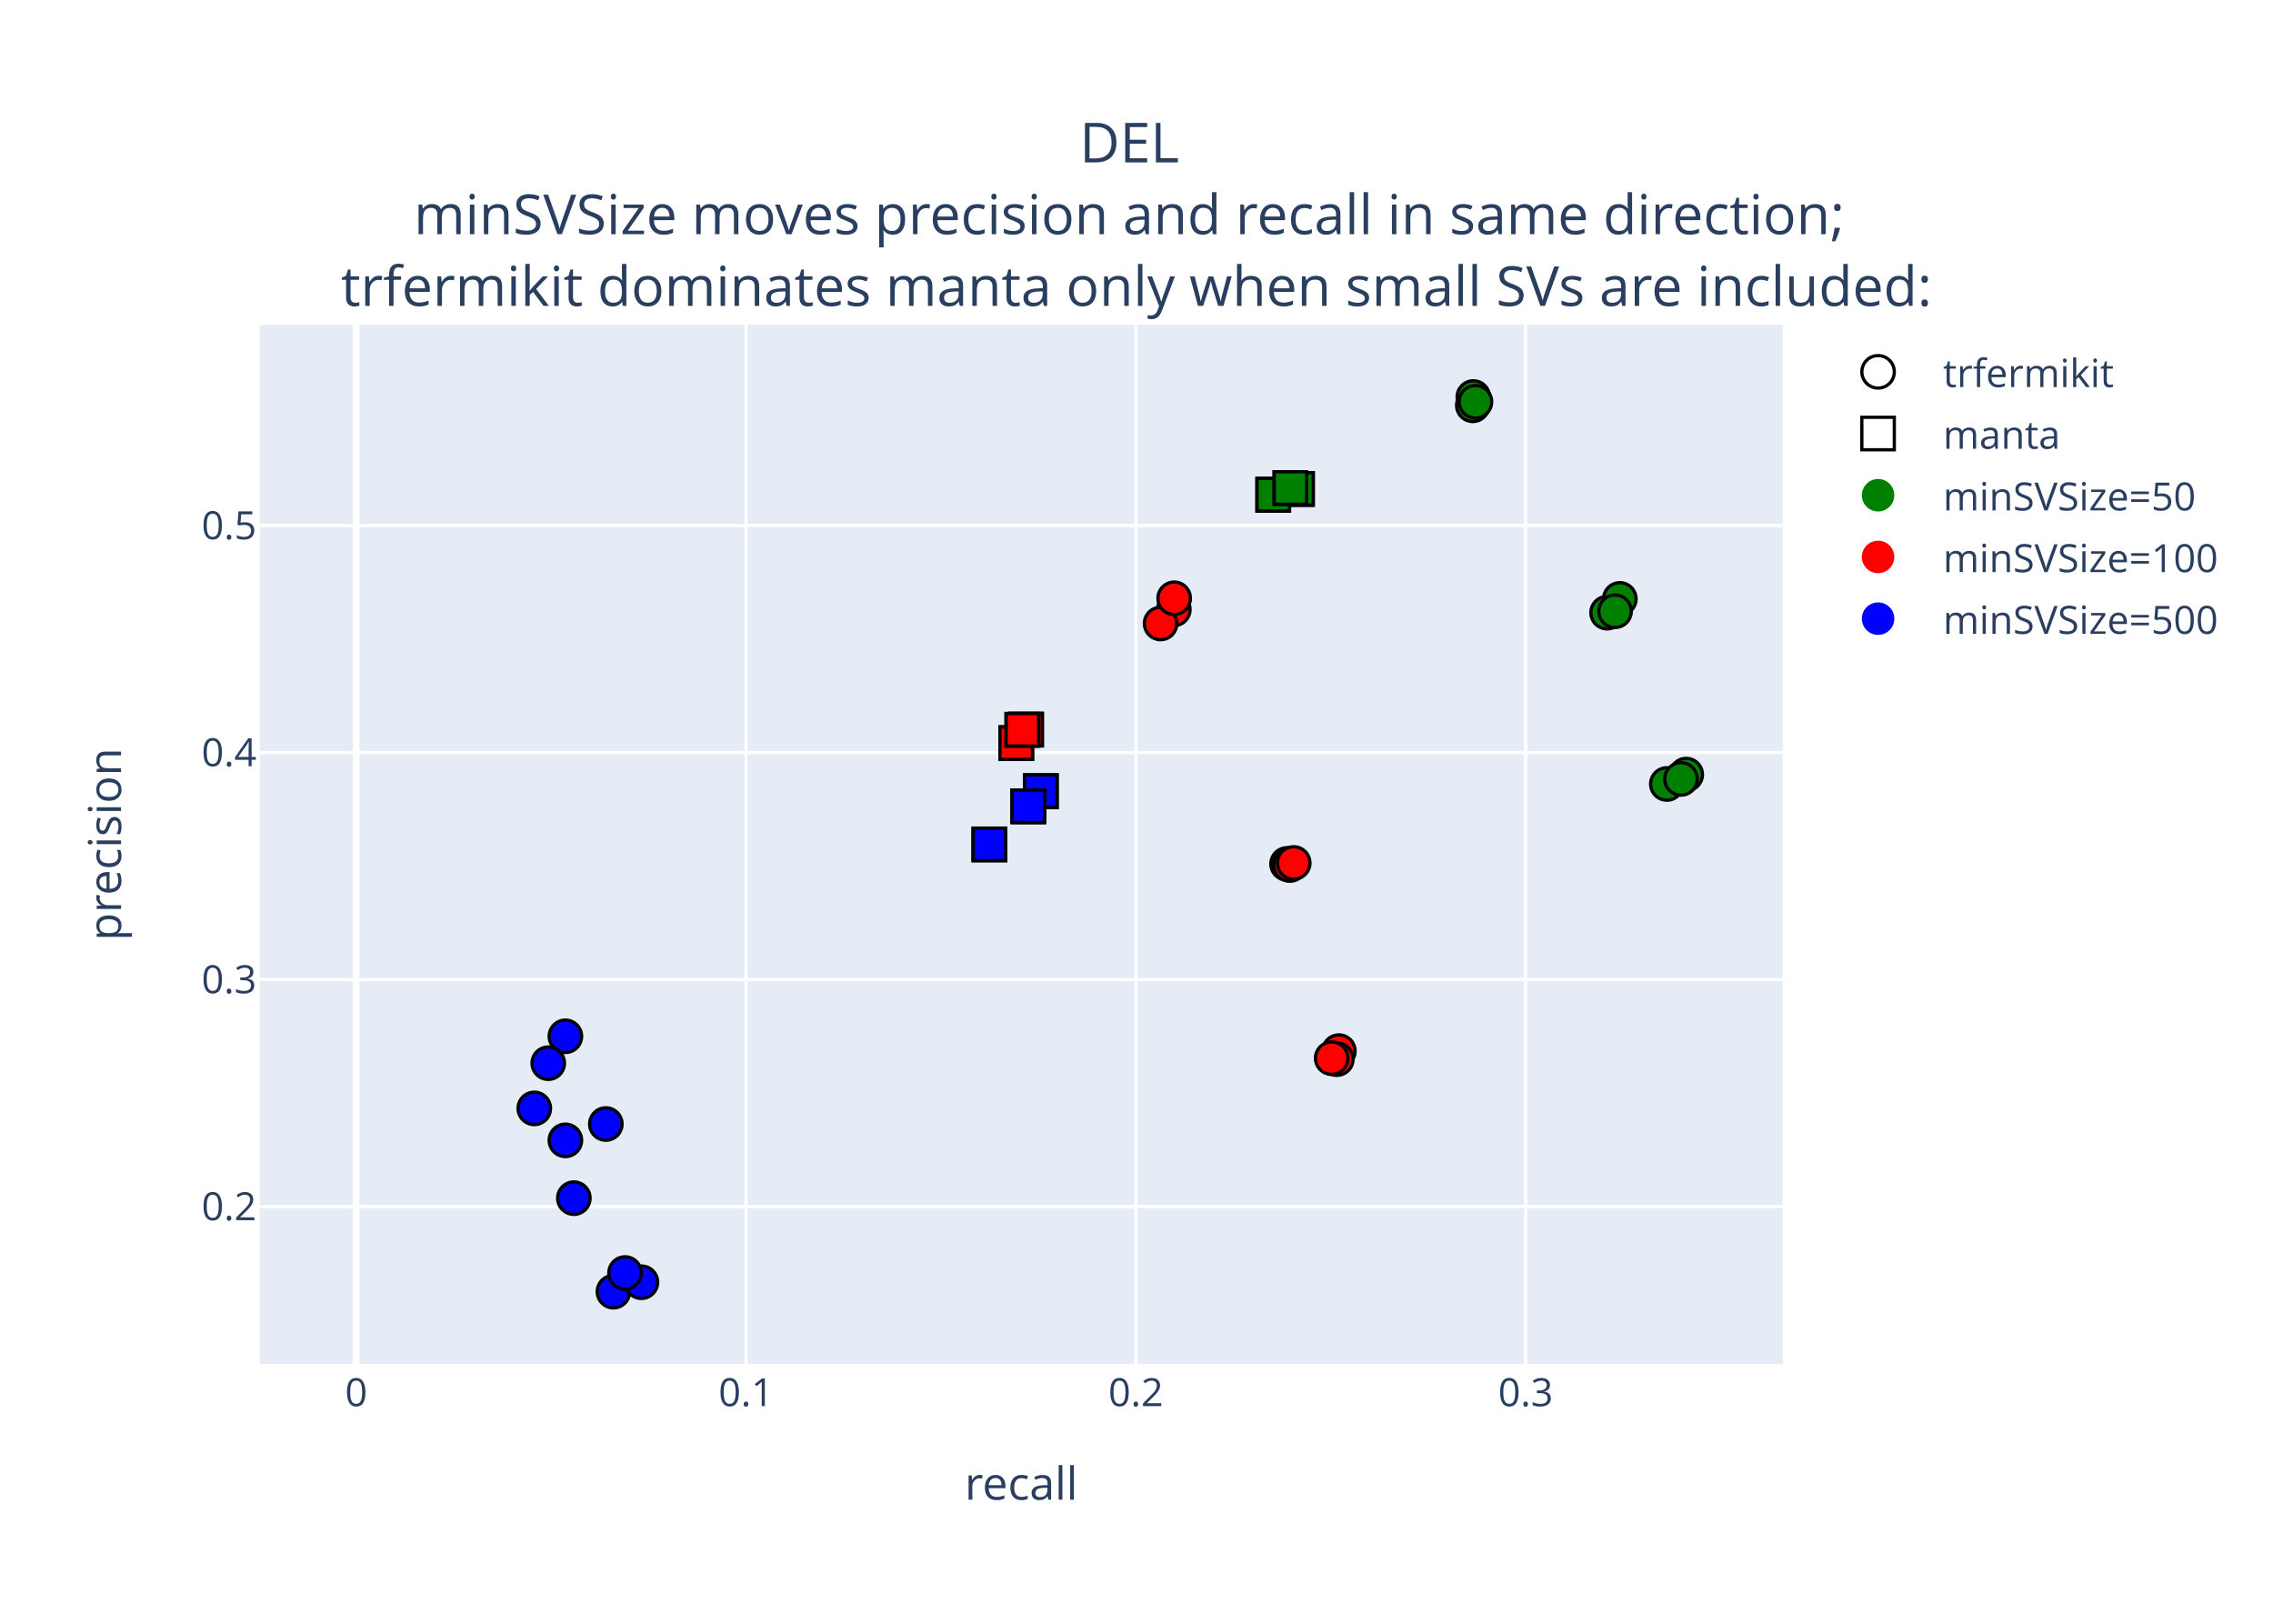
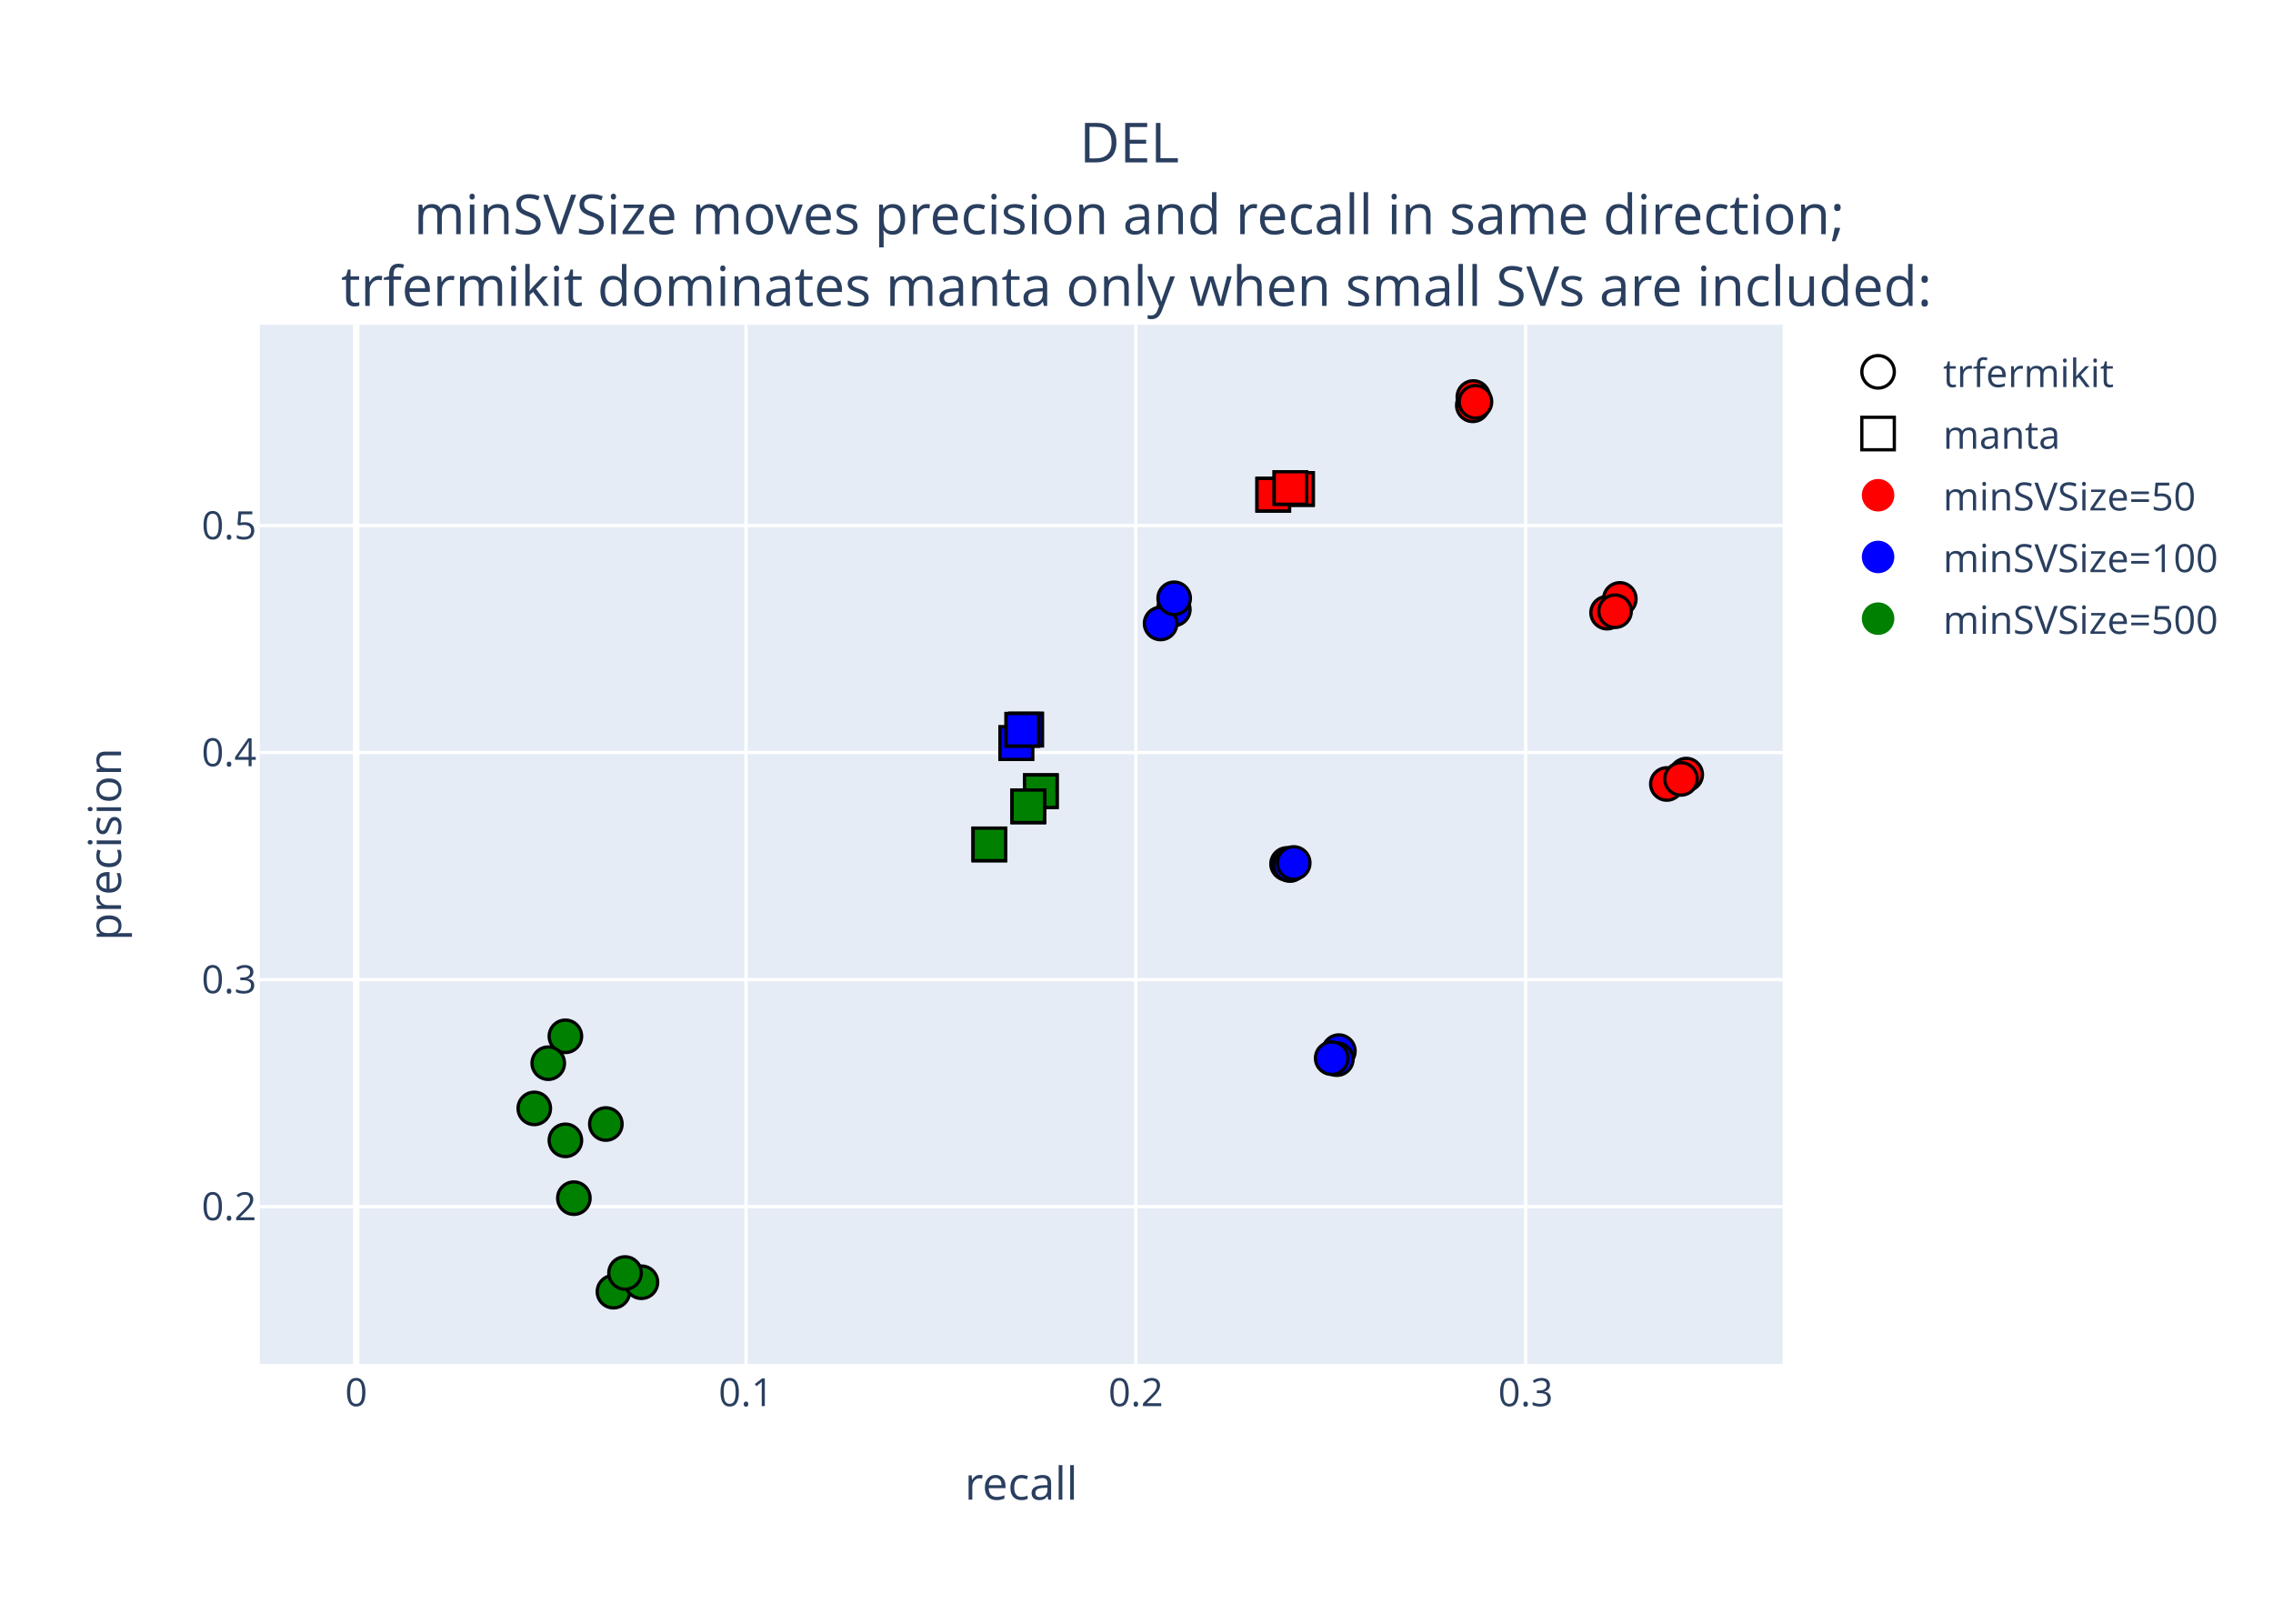
<svg xmlns="http://www.w3.org/2000/svg" class="main-svg" width="700" height="500" style="" viewBox="0 0 700 500">
  <rect x="0" y="0" width="700" height="500" style="fill: rgb(255, 255, 255); fill-opacity: 1;" />
-   <defs id="defs-045492">
+   <defs id="defs-2a0621">
    <g class="clips">
-       <clipPath id="clip045492xyplot" class="plotclip">
+       <clipPath id="clip2a0621xyplot" class="plotclip">
        <rect width="469" height="320" />
      </clipPath>
-       <clipPath class="axesclip" id="clip045492x">
+       <clipPath class="axesclip" id="clip2a0621x">
        <rect x="80" y="0" width="469" height="500" />
      </clipPath>
-       <clipPath class="axesclip" id="clip045492y">
+       <clipPath class="axesclip" id="clip2a0621y">
        <rect x="0" y="100" width="700" height="320" />
      </clipPath>
-       <clipPath class="axesclip" id="clip045492xy">
+       <clipPath class="axesclip" id="clip2a0621xy">
        <rect x="80" y="100" width="469" height="320" />
      </clipPath>
    </g>
    <g class="gradients" />
  </defs>
  <g class="bglayer">
    <rect class="bg" x="80" y="100" width="469" height="320" style="fill: rgb(229, 236, 246); fill-opacity: 1; stroke-width: 0;" />
  </g>
  <g class="layer-below">
    <g class="imagelayer" />
    <g class="shapelayer" />
  </g>
  <g class="cartesianlayer">
    <g class="subplot xy">
      <g class="layer-subplot">
        <g class="shapelayer" />
        <g class="imagelayer" />
      </g>
      <g class="gridlayer">
        <g class="x">
          <path class="xgrid crisp" transform="translate(229.75,0)" d="M0,100v320" style="stroke: rgb(255, 255, 255); stroke-opacity: 1; stroke-width: 1px;" />
          <path class="xgrid crisp" transform="translate(349.8,0)" d="M0,100v320" style="stroke: rgb(255, 255, 255); stroke-opacity: 1; stroke-width: 1px;" />
          <path class="xgrid crisp" transform="translate(469.84,0)" d="M0,100v320" style="stroke: rgb(255, 255, 255); stroke-opacity: 1; stroke-width: 1px;" />
        </g>
        <g class="y">
          <path class="ygrid crisp" transform="translate(0,371.54)" d="M80,0h469" style="stroke: rgb(255, 255, 255); stroke-opacity: 1; stroke-width: 1px;" />
          <path class="ygrid crisp" transform="translate(0,301.64)" d="M80,0h469" style="stroke: rgb(255, 255, 255); stroke-opacity: 1; stroke-width: 1px;" />
          <path class="ygrid crisp" transform="translate(0,231.74)" d="M80,0h469" style="stroke: rgb(255, 255, 255); stroke-opacity: 1; stroke-width: 1px;" />
          <path class="ygrid crisp" transform="translate(0,161.84)" d="M80,0h469" style="stroke: rgb(255, 255, 255); stroke-opacity: 1; stroke-width: 1px;" />
        </g>
      </g>
      <g class="zerolinelayer">
        <path class="xzl zl crisp" transform="translate(109.7,0)" d="M0,100v320" style="stroke: rgb(255, 255, 255); stroke-opacity: 1; stroke-width: 2px;" />
      </g>
      <path class="xlines-below" />
      <path class="ylines-below" />
      <g class="overlines-below" />
      <g class="xaxislayer-below" />
      <g class="yaxislayer-below" />
      <g class="overaxes-below" />
-       <g class="plot" transform="translate(80,100)" clip-path="url('#clip045492xyplot')">
+       <g class="plot" transform="translate(80,100)" clip-path="url('#clip2a0621xyplot')">
        <g class="scatterlayer mlayer">
-           <g class="trace scatter trace8d5c68" style="stroke-miterlimit: 2; opacity: 1;">
+           <g class="trace scatter trace4e7e85" style="stroke-miterlimit: 2; opacity: 1;">
            <g class="fills" />
            <g class="errorbars" />
            <g class="lines" />
            <g class="points">
-               <path class="point" transform="translate(332.33,223.67)" d="M5,0A5,5 0 1,1 0,-5A5,5 0 0,1 5,0Z" style="opacity: 1; stroke-width: 1px; fill: rgb(255, 0, 0); fill-opacity: 1; stroke: rgb(0, 0, 0); stroke-opacity: 1;" />
-               <path class="point" transform="translate(316.37,166.03)" d="M5,0A5,5 0 1,1 0,-5A5,5 0 0,1 5,0Z" style="opacity: 1; stroke-width: 1px; fill: rgb(255, 0, 0); fill-opacity: 1; stroke: rgb(0, 0, 0); stroke-opacity: 1;" />
-               <path class="point" transform="translate(281.5,87.67)" d="M5,0A5,5 0 1,1 0,-5A5,5 0 0,1 5,0Z" style="opacity: 1; stroke-width: 1px; fill: rgb(255, 0, 0); fill-opacity: 1; stroke: rgb(0, 0, 0); stroke-opacity: 1;" />
-               <path class="point" transform="translate(331.7,226.14)" d="M5,0A5,5 0 1,1 0,-5A5,5 0 0,1 5,0Z" style="opacity: 1; stroke-width: 1px; fill: rgb(255, 0, 0); fill-opacity: 1; stroke: rgb(0, 0, 0); stroke-opacity: 1;" />
-               <path class="point" transform="translate(317.26,166.37)" d="M5,0A5,5 0 1,1 0,-5A5,5 0 0,1 5,0Z" style="opacity: 1; stroke-width: 1px; fill: rgb(255, 0, 0); fill-opacity: 1; stroke: rgb(0, 0, 0); stroke-opacity: 1;" />
-               <path class="point" transform="translate(277.42,91.99)" d="M5,0A5,5 0 1,1 0,-5A5,5 0 0,1 5,0Z" style="opacity: 1; stroke-width: 1px; fill: rgb(255, 0, 0); fill-opacity: 1; stroke: rgb(0, 0, 0); stroke-opacity: 1;" />
-               <path class="point" transform="translate(330.11,225.85)" d="M5,0A5,5 0 1,1 0,-5A5,5 0 0,1 5,0Z" style="opacity: 1; stroke-width: 1px; fill: rgb(255, 0, 0); fill-opacity: 1; stroke: rgb(0, 0, 0); stroke-opacity: 1;" />
-               <path class="point" transform="translate(318.42,165.74)" d="M5,0A5,5 0 1,1 0,-5A5,5 0 0,1 5,0Z" style="opacity: 1; stroke-width: 1px; fill: rgb(255, 0, 0); fill-opacity: 1; stroke: rgb(0, 0, 0); stroke-opacity: 1;" />
-               <path class="point" transform="translate(281.6,84.23)" d="M5,0A5,5 0 1,1 0,-5A5,5 0 0,1 5,0Z" style="opacity: 1; stroke-width: 1px; fill: rgb(255, 0, 0); fill-opacity: 1; stroke: rgb(0, 0, 0); stroke-opacity: 1;" />
-               <path class="point" transform="translate(108.92,297.75)" d="M5,0A5,5 0 1,1 0,-5A5,5 0 0,1 5,0Z" style="opacity: 1; stroke-width: 1px; fill: rgb(0, 0, 255); fill-opacity: 1; stroke: rgb(0, 0, 0); stroke-opacity: 1;" />
-               <path class="point" transform="translate(96.73,268.95)" d="M5,0A5,5 0 1,1 0,-5A5,5 0 0,1 5,0Z" style="opacity: 1; stroke-width: 1px; fill: rgb(0, 0, 255); fill-opacity: 1; stroke: rgb(0, 0, 0); stroke-opacity: 1;" />
-               <path class="point" transform="translate(84.54,241.31)" d="M5,0A5,5 0 1,1 0,-5A5,5 0 0,1 5,0Z" style="opacity: 1; stroke-width: 1px; fill: rgb(0, 0, 255); fill-opacity: 1; stroke: rgb(0, 0, 0); stroke-opacity: 1;" />
-               <path class="point" transform="translate(117.54,294.84)" d="M5,0A5,5 0 1,1 0,-5A5,5 0 0,1 5,0Z" style="opacity: 1; stroke-width: 1px; fill: rgb(0, 0, 255); fill-opacity: 1; stroke: rgb(0, 0, 0); stroke-opacity: 1;" />
-               <path class="point" transform="translate(94.12,251.15)" d="M5,0A5,5 0 1,1 0,-5A5,5 0 0,1 5,0Z" style="opacity: 1; stroke-width: 1px; fill: rgb(0, 0, 255); fill-opacity: 1; stroke: rgb(0, 0, 0); stroke-opacity: 1;" />
-               <path class="point" transform="translate(94.12,219.11)" d="M5,0A5,5 0 1,1 0,-5A5,5 0 0,1 5,0Z" style="opacity: 1; stroke-width: 1px; fill: rgb(0, 0, 255); fill-opacity: 1; stroke: rgb(0, 0, 0); stroke-opacity: 1;" />
-               <path class="point" transform="translate(112.49,292)" d="M5,0A5,5 0 1,1 0,-5A5,5 0 0,1 5,0Z" style="opacity: 1; stroke-width: 1px; fill: rgb(0, 0, 255); fill-opacity: 1; stroke: rgb(0, 0, 0); stroke-opacity: 1;" />
-               <path class="point" transform="translate(106.58,246.12)" d="M5,0A5,5 0 1,1 0,-5A5,5 0 0,1 5,0Z" style="opacity: 1; stroke-width: 1px; fill: rgb(0, 0, 255); fill-opacity: 1; stroke: rgb(0, 0, 0); stroke-opacity: 1;" />
-               <path class="point" transform="translate(88.84,227.39)" d="M5,0A5,5 0 1,1 0,-5A5,5 0 0,1 5,0Z" style="opacity: 1; stroke-width: 1px; fill: rgb(0, 0, 255); fill-opacity: 1; stroke: rgb(0, 0, 0); stroke-opacity: 1;" />
-               <path class="point" transform="translate(433.33,141.41)" d="M5,0A5,5 0 1,1 0,-5A5,5 0 0,1 5,0Z" style="opacity: 1; stroke-width: 1px; fill: rgb(0, 128, 0); fill-opacity: 1; stroke: rgb(0, 0, 0); stroke-opacity: 1;" />
-               <path class="point" transform="translate(414.92,88.66)" d="M5,0A5,5 0 1,1 0,-5A5,5 0 0,1 5,0Z" style="opacity: 1; stroke-width: 1px; fill: rgb(0, 128, 0); fill-opacity: 1; stroke: rgb(0, 0, 0); stroke-opacity: 1;" />
-               <path class="point" transform="translate(373.57,24.81)" d="M5,0A5,5 0 1,1 0,-5A5,5 0 0,1 5,0Z" style="opacity: 1; stroke-width: 1px; fill: rgb(0, 128, 0); fill-opacity: 1; stroke: rgb(0, 0, 0); stroke-opacity: 1;" />
-               <path class="point" transform="translate(439.3,138.52)" d="M5,0A5,5 0 1,1 0,-5A5,5 0 0,1 5,0Z" style="opacity: 1; stroke-width: 1px; fill: rgb(0, 128, 0); fill-opacity: 1; stroke: rgb(0, 0, 0); stroke-opacity: 1;" />
-               <path class="point" transform="translate(418.85,84.42)" d="M5,0A5,5 0 1,1 0,-5A5,5 0 0,1 5,0Z" style="opacity: 1; stroke-width: 1px; fill: rgb(0, 128, 0); fill-opacity: 1; stroke: rgb(0, 0, 0); stroke-opacity: 1;" />
-               <path class="point" transform="translate(373.74,22.25)" d="M5,0A5,5 0 1,1 0,-5A5,5 0 0,1 5,0Z" style="opacity: 1; stroke-width: 1px; fill: rgb(0, 128, 0); fill-opacity: 1; stroke: rgb(0, 0, 0); stroke-opacity: 1;" />
-               <path class="point" transform="translate(437.68,139.85)" d="M5,0A5,5 0 1,1 0,-5A5,5 0 0,1 5,0Z" style="opacity: 1; stroke-width: 1px; fill: rgb(0, 128, 0); fill-opacity: 1; stroke: rgb(0, 0, 0); stroke-opacity: 1;" />
-               <path class="point" transform="translate(417.38,88.22)" d="M5,0A5,5 0 1,1 0,-5A5,5 0 0,1 5,0Z" style="opacity: 1; stroke-width: 1px; fill: rgb(0, 128, 0); fill-opacity: 1; stroke: rgb(0, 0, 0); stroke-opacity: 1;" />
-               <path class="point" transform="translate(374.39,23.73)" d="M5,0A5,5 0 1,1 0,-5A5,5 0 0,1 5,0Z" style="opacity: 1; stroke-width: 1px; fill: rgb(0, 128, 0); fill-opacity: 1; stroke: rgb(0, 0, 0); stroke-opacity: 1;" />
-             </g>
-             <g class="text" />
-           </g>
-           <g class="trace scatter trace28bc40" style="stroke-miterlimit: 2; opacity: 1;">
+               <path class="point" transform="translate(332.33,223.67)" d="M5,0A5,5 0 1,1 0,-5A5,5 0 0,1 5,0Z" style="opacity: 1; stroke-width: 1px; fill: rgb(0, 0, 255); fill-opacity: 1; stroke: rgb(0, 0, 0); stroke-opacity: 1;" />
+               <path class="point" transform="translate(316.37,166.03)" d="M5,0A5,5 0 1,1 0,-5A5,5 0 0,1 5,0Z" style="opacity: 1; stroke-width: 1px; fill: rgb(0, 0, 255); fill-opacity: 1; stroke: rgb(0, 0, 0); stroke-opacity: 1;" />
+               <path class="point" transform="translate(281.5,87.67)" d="M5,0A5,5 0 1,1 0,-5A5,5 0 0,1 5,0Z" style="opacity: 1; stroke-width: 1px; fill: rgb(0, 0, 255); fill-opacity: 1; stroke: rgb(0, 0, 0); stroke-opacity: 1;" />
+               <path class="point" transform="translate(331.7,226.14)" d="M5,0A5,5 0 1,1 0,-5A5,5 0 0,1 5,0Z" style="opacity: 1; stroke-width: 1px; fill: rgb(0, 0, 255); fill-opacity: 1; stroke: rgb(0, 0, 0); stroke-opacity: 1;" />
+               <path class="point" transform="translate(317.26,166.37)" d="M5,0A5,5 0 1,1 0,-5A5,5 0 0,1 5,0Z" style="opacity: 1; stroke-width: 1px; fill: rgb(0, 0, 255); fill-opacity: 1; stroke: rgb(0, 0, 0); stroke-opacity: 1;" />
+               <path class="point" transform="translate(277.42,91.99)" d="M5,0A5,5 0 1,1 0,-5A5,5 0 0,1 5,0Z" style="opacity: 1; stroke-width: 1px; fill: rgb(0, 0, 255); fill-opacity: 1; stroke: rgb(0, 0, 0); stroke-opacity: 1;" />
+               <path class="point" transform="translate(330.11,225.85)" d="M5,0A5,5 0 1,1 0,-5A5,5 0 0,1 5,0Z" style="opacity: 1; stroke-width: 1px; fill: rgb(0, 0, 255); fill-opacity: 1; stroke: rgb(0, 0, 0); stroke-opacity: 1;" />
+               <path class="point" transform="translate(318.42,165.74)" d="M5,0A5,5 0 1,1 0,-5A5,5 0 0,1 5,0Z" style="opacity: 1; stroke-width: 1px; fill: rgb(0, 0, 255); fill-opacity: 1; stroke: rgb(0, 0, 0); stroke-opacity: 1;" />
+               <path class="point" transform="translate(281.6,84.23)" d="M5,0A5,5 0 1,1 0,-5A5,5 0 0,1 5,0Z" style="opacity: 1; stroke-width: 1px; fill: rgb(0, 0, 255); fill-opacity: 1; stroke: rgb(0, 0, 0); stroke-opacity: 1;" />
+               <path class="point" transform="translate(108.92,297.75)" d="M5,0A5,5 0 1,1 0,-5A5,5 0 0,1 5,0Z" style="opacity: 1; stroke-width: 1px; fill: rgb(0, 128, 0); fill-opacity: 1; stroke: rgb(0, 0, 0); stroke-opacity: 1;" />
+               <path class="point" transform="translate(96.73,268.95)" d="M5,0A5,5 0 1,1 0,-5A5,5 0 0,1 5,0Z" style="opacity: 1; stroke-width: 1px; fill: rgb(0, 128, 0); fill-opacity: 1; stroke: rgb(0, 0, 0); stroke-opacity: 1;" />
+               <path class="point" transform="translate(84.54,241.31)" d="M5,0A5,5 0 1,1 0,-5A5,5 0 0,1 5,0Z" style="opacity: 1; stroke-width: 1px; fill: rgb(0, 128, 0); fill-opacity: 1; stroke: rgb(0, 0, 0); stroke-opacity: 1;" />
+               <path class="point" transform="translate(117.54,294.84)" d="M5,0A5,5 0 1,1 0,-5A5,5 0 0,1 5,0Z" style="opacity: 1; stroke-width: 1px; fill: rgb(0, 128, 0); fill-opacity: 1; stroke: rgb(0, 0, 0); stroke-opacity: 1;" />
+               <path class="point" transform="translate(94.12,251.15)" d="M5,0A5,5 0 1,1 0,-5A5,5 0 0,1 5,0Z" style="opacity: 1; stroke-width: 1px; fill: rgb(0, 128, 0); fill-opacity: 1; stroke: rgb(0, 0, 0); stroke-opacity: 1;" />
+               <path class="point" transform="translate(94.12,219.11)" d="M5,0A5,5 0 1,1 0,-5A5,5 0 0,1 5,0Z" style="opacity: 1; stroke-width: 1px; fill: rgb(0, 128, 0); fill-opacity: 1; stroke: rgb(0, 0, 0); stroke-opacity: 1;" />
+               <path class="point" transform="translate(112.49,292)" d="M5,0A5,5 0 1,1 0,-5A5,5 0 0,1 5,0Z" style="opacity: 1; stroke-width: 1px; fill: rgb(0, 128, 0); fill-opacity: 1; stroke: rgb(0, 0, 0); stroke-opacity: 1;" />
+               <path class="point" transform="translate(106.58,246.12)" d="M5,0A5,5 0 1,1 0,-5A5,5 0 0,1 5,0Z" style="opacity: 1; stroke-width: 1px; fill: rgb(0, 128, 0); fill-opacity: 1; stroke: rgb(0, 0, 0); stroke-opacity: 1;" />
+               <path class="point" transform="translate(88.84,227.39)" d="M5,0A5,5 0 1,1 0,-5A5,5 0 0,1 5,0Z" style="opacity: 1; stroke-width: 1px; fill: rgb(0, 128, 0); fill-opacity: 1; stroke: rgb(0, 0, 0); stroke-opacity: 1;" />
+               <path class="point" transform="translate(433.33,141.41)" d="M5,0A5,5 0 1,1 0,-5A5,5 0 0,1 5,0Z" style="opacity: 1; stroke-width: 1px; fill: rgb(255, 0, 0); fill-opacity: 1; stroke: rgb(0, 0, 0); stroke-opacity: 1;" />
+               <path class="point" transform="translate(414.92,88.66)" d="M5,0A5,5 0 1,1 0,-5A5,5 0 0,1 5,0Z" style="opacity: 1; stroke-width: 1px; fill: rgb(255, 0, 0); fill-opacity: 1; stroke: rgb(0, 0, 0); stroke-opacity: 1;" />
+               <path class="point" transform="translate(373.57,24.81)" d="M5,0A5,5 0 1,1 0,-5A5,5 0 0,1 5,0Z" style="opacity: 1; stroke-width: 1px; fill: rgb(255, 0, 0); fill-opacity: 1; stroke: rgb(0, 0, 0); stroke-opacity: 1;" />
+               <path class="point" transform="translate(439.3,138.52)" d="M5,0A5,5 0 1,1 0,-5A5,5 0 0,1 5,0Z" style="opacity: 1; stroke-width: 1px; fill: rgb(255, 0, 0); fill-opacity: 1; stroke: rgb(0, 0, 0); stroke-opacity: 1;" />
+               <path class="point" transform="translate(418.85,84.42)" d="M5,0A5,5 0 1,1 0,-5A5,5 0 0,1 5,0Z" style="opacity: 1; stroke-width: 1px; fill: rgb(255, 0, 0); fill-opacity: 1; stroke: rgb(0, 0, 0); stroke-opacity: 1;" />
+               <path class="point" transform="translate(373.74,22.25)" d="M5,0A5,5 0 1,1 0,-5A5,5 0 0,1 5,0Z" style="opacity: 1; stroke-width: 1px; fill: rgb(255, 0, 0); fill-opacity: 1; stroke: rgb(0, 0, 0); stroke-opacity: 1;" />
+               <path class="point" transform="translate(437.68,139.85)" d="M5,0A5,5 0 1,1 0,-5A5,5 0 0,1 5,0Z" style="opacity: 1; stroke-width: 1px; fill: rgb(255, 0, 0); fill-opacity: 1; stroke: rgb(0, 0, 0); stroke-opacity: 1;" />
+               <path class="point" transform="translate(417.38,88.22)" d="M5,0A5,5 0 1,1 0,-5A5,5 0 0,1 5,0Z" style="opacity: 1; stroke-width: 1px; fill: rgb(255, 0, 0); fill-opacity: 1; stroke: rgb(0, 0, 0); stroke-opacity: 1;" />
+               <path class="point" transform="translate(374.39,23.73)" d="M5,0A5,5 0 1,1 0,-5A5,5 0 0,1 5,0Z" style="opacity: 1; stroke-width: 1px; fill: rgb(255, 0, 0); fill-opacity: 1; stroke: rgb(0, 0, 0); stroke-opacity: 1;" />
+             </g>
+             <g class="text" />
+           </g>
+           <g class="trace scatter traced10c9f" style="stroke-miterlimit: 2; opacity: 1;">
            <g class="fills" />
            <g class="errorbars" />
            <g class="lines" />
            <g class="points">
-               <path class="point" transform="translate(235.99,124.68)" d="M5,5H-5V-5H5Z" style="opacity: 1; stroke-width: 1px; fill: rgb(255, 0, 0); fill-opacity: 1; stroke: rgb(0, 0, 0); stroke-opacity: 1;" />
-               <path class="point" transform="translate(235.99,124.68)" d="M5,5H-5V-5H5Z" style="opacity: 1; stroke-width: 1px; fill: rgb(255, 0, 0); fill-opacity: 1; stroke: rgb(0, 0, 0); stroke-opacity: 1;" />
-               <path class="point" transform="translate(235.99,124.68)" d="M5,5H-5V-5H5Z" style="opacity: 1; stroke-width: 1px; fill: rgb(255, 0, 0); fill-opacity: 1; stroke: rgb(0, 0, 0); stroke-opacity: 1;" />
-               <path class="point" transform="translate(232.96,128.85)" d="M5,5H-5V-5H5Z" style="opacity: 1; stroke-width: 1px; fill: rgb(255, 0, 0); fill-opacity: 1; stroke: rgb(0, 0, 0); stroke-opacity: 1;" />
-               <path class="point" transform="translate(232.96,128.85)" d="M5,5H-5V-5H5Z" style="opacity: 1; stroke-width: 1px; fill: rgb(255, 0, 0); fill-opacity: 1; stroke: rgb(0, 0, 0); stroke-opacity: 1;" />
-               <path class="point" transform="translate(232.96,128.85)" d="M5,5H-5V-5H5Z" style="opacity: 1; stroke-width: 1px; fill: rgb(255, 0, 0); fill-opacity: 1; stroke: rgb(0, 0, 0); stroke-opacity: 1;" />
-               <path class="point" transform="translate(234.85,124.72)" d="M5,5H-5V-5H5Z" style="opacity: 1; stroke-width: 1px; fill: rgb(255, 0, 0); fill-opacity: 1; stroke: rgb(0, 0, 0); stroke-opacity: 1;" />
-               <path class="point" transform="translate(234.85,124.72)" d="M5,5H-5V-5H5Z" style="opacity: 1; stroke-width: 1px; fill: rgb(255, 0, 0); fill-opacity: 1; stroke: rgb(0, 0, 0); stroke-opacity: 1;" />
-               <path class="point" transform="translate(234.85,124.72)" d="M5,5H-5V-5H5Z" style="opacity: 1; stroke-width: 1px; fill: rgb(255, 0, 0); fill-opacity: 1; stroke: rgb(0, 0, 0); stroke-opacity: 1;" />
-               <path class="point" transform="translate(224.7,160.01)" d="M5,5H-5V-5H5Z" style="opacity: 1; stroke-width: 1px; fill: rgb(0, 0, 255); fill-opacity: 1; stroke: rgb(0, 0, 0); stroke-opacity: 1;" />
-               <path class="point" transform="translate(224.7,160.01)" d="M5,5H-5V-5H5Z" style="opacity: 1; stroke-width: 1px; fill: rgb(0, 0, 255); fill-opacity: 1; stroke: rgb(0, 0, 0); stroke-opacity: 1;" />
-               <path class="point" transform="translate(224.7,160.01)" d="M5,5H-5V-5H5Z" style="opacity: 1; stroke-width: 1px; fill: rgb(0, 0, 255); fill-opacity: 1; stroke: rgb(0, 0, 0); stroke-opacity: 1;" />
-               <path class="point" transform="translate(240.52,143.64)" d="M5,5H-5V-5H5Z" style="opacity: 1; stroke-width: 1px; fill: rgb(0, 0, 255); fill-opacity: 1; stroke: rgb(0, 0, 0); stroke-opacity: 1;" />
-               <path class="point" transform="translate(240.52,143.64)" d="M5,5H-5V-5H5Z" style="opacity: 1; stroke-width: 1px; fill: rgb(0, 0, 255); fill-opacity: 1; stroke: rgb(0, 0, 0); stroke-opacity: 1;" />
-               <path class="point" transform="translate(240.52,143.64)" d="M5,5H-5V-5H5Z" style="opacity: 1; stroke-width: 1px; fill: rgb(0, 0, 255); fill-opacity: 1; stroke: rgb(0, 0, 0); stroke-opacity: 1;" />
-               <path class="point" transform="translate(236.68,148.28)" d="M5,5H-5V-5H5Z" style="opacity: 1; stroke-width: 1px; fill: rgb(0, 0, 255); fill-opacity: 1; stroke: rgb(0, 0, 0); stroke-opacity: 1;" />
-               <path class="point" transform="translate(236.68,148.28)" d="M5,5H-5V-5H5Z" style="opacity: 1; stroke-width: 1px; fill: rgb(0, 0, 255); fill-opacity: 1; stroke: rgb(0, 0, 0); stroke-opacity: 1;" />
-               <path class="point" transform="translate(236.68,148.28)" d="M5,5H-5V-5H5Z" style="opacity: 1; stroke-width: 1px; fill: rgb(0, 0, 255); fill-opacity: 1; stroke: rgb(0, 0, 0); stroke-opacity: 1;" />
-               <path class="point" transform="translate(319.42,50.55)" d="M5,5H-5V-5H5Z" style="opacity: 1; stroke-width: 1px; fill: rgb(0, 128, 0); fill-opacity: 1; stroke: rgb(0, 0, 0); stroke-opacity: 1;" />
-               <path class="point" transform="translate(319.42,50.55)" d="M5,5H-5V-5H5Z" style="opacity: 1; stroke-width: 1px; fill: rgb(0, 128, 0); fill-opacity: 1; stroke: rgb(0, 0, 0); stroke-opacity: 1;" />
-               <path class="point" transform="translate(319.42,50.55)" d="M5,5H-5V-5H5Z" style="opacity: 1; stroke-width: 1px; fill: rgb(0, 128, 0); fill-opacity: 1; stroke: rgb(0, 0, 0); stroke-opacity: 1;" />
-               <path class="point" transform="translate(312.12,52.34)" d="M5,5H-5V-5H5Z" style="opacity: 1; stroke-width: 1px; fill: rgb(0, 128, 0); fill-opacity: 1; stroke: rgb(0, 0, 0); stroke-opacity: 1;" />
-               <path class="point" transform="translate(312.12,52.34)" d="M5,5H-5V-5H5Z" style="opacity: 1; stroke-width: 1px; fill: rgb(0, 128, 0); fill-opacity: 1; stroke: rgb(0, 0, 0); stroke-opacity: 1;" />
-               <path class="point" transform="translate(312.12,52.34)" d="M5,5H-5V-5H5Z" style="opacity: 1; stroke-width: 1px; fill: rgb(0, 128, 0); fill-opacity: 1; stroke: rgb(0, 0, 0); stroke-opacity: 1;" />
-               <path class="point" transform="translate(317.42,50.26)" d="M5,5H-5V-5H5Z" style="opacity: 1; stroke-width: 1px; fill: rgb(0, 128, 0); fill-opacity: 1; stroke: rgb(0, 0, 0); stroke-opacity: 1;" />
-               <path class="point" transform="translate(317.42,50.26)" d="M5,5H-5V-5H5Z" style="opacity: 1; stroke-width: 1px; fill: rgb(0, 128, 0); fill-opacity: 1; stroke: rgb(0, 0, 0); stroke-opacity: 1;" />
-               <path class="point" transform="translate(317.42,50.26)" d="M5,5H-5V-5H5Z" style="opacity: 1; stroke-width: 1px; fill: rgb(0, 128, 0); fill-opacity: 1; stroke: rgb(0, 0, 0); stroke-opacity: 1;" />
-             </g>
-             <g class="text" />
-           </g>
-           <g class="trace scatter trace0a79a3" style="stroke-miterlimit: 2; opacity: 1;">
-             <g class="fills" />
-             <g class="errorbars" />
-             <g class="lines" />
-             <g class="points" />
-             <g class="text" />
-           </g>
-           <g class="trace scatter trace7b8870" style="stroke-miterlimit: 2; opacity: 1;">
-             <g class="fills" />
-             <g class="errorbars" />
-             <g class="lines" />
-             <g class="points" />
-             <g class="text" />
-           </g>
-           <g class="trace scatter trace8fd036" style="stroke-miterlimit: 2; opacity: 1;">
-             <g class="fills" />
-             <g class="errorbars" />
-             <g class="lines" />
-             <g class="points" />
-             <g class="text" />
-           </g>
-           <g class="trace scatter traceb31e28" style="stroke-miterlimit: 2; opacity: 1;">
-             <g class="fills" />
-             <g class="errorbars" />
-             <g class="lines" />
-             <g class="points" />
-             <g class="text" />
-           </g>
-           <g class="trace scatter trace06932f" style="stroke-miterlimit: 2; opacity: 1;">
+               <path class="point" transform="translate(235.99,124.68)" d="M5,5H-5V-5H5Z" style="opacity: 1; stroke-width: 1px; fill: rgb(0, 0, 255); fill-opacity: 1; stroke: rgb(0, 0, 0); stroke-opacity: 1;" />
+               <path class="point" transform="translate(235.99,124.68)" d="M5,5H-5V-5H5Z" style="opacity: 1; stroke-width: 1px; fill: rgb(0, 0, 255); fill-opacity: 1; stroke: rgb(0, 0, 0); stroke-opacity: 1;" />
+               <path class="point" transform="translate(235.99,124.68)" d="M5,5H-5V-5H5Z" style="opacity: 1; stroke-width: 1px; fill: rgb(0, 0, 255); fill-opacity: 1; stroke: rgb(0, 0, 0); stroke-opacity: 1;" />
+               <path class="point" transform="translate(232.96,128.85)" d="M5,5H-5V-5H5Z" style="opacity: 1; stroke-width: 1px; fill: rgb(0, 0, 255); fill-opacity: 1; stroke: rgb(0, 0, 0); stroke-opacity: 1;" />
+               <path class="point" transform="translate(232.96,128.85)" d="M5,5H-5V-5H5Z" style="opacity: 1; stroke-width: 1px; fill: rgb(0, 0, 255); fill-opacity: 1; stroke: rgb(0, 0, 0); stroke-opacity: 1;" />
+               <path class="point" transform="translate(232.96,128.85)" d="M5,5H-5V-5H5Z" style="opacity: 1; stroke-width: 1px; fill: rgb(0, 0, 255); fill-opacity: 1; stroke: rgb(0, 0, 0); stroke-opacity: 1;" />
+               <path class="point" transform="translate(234.85,124.72)" d="M5,5H-5V-5H5Z" style="opacity: 1; stroke-width: 1px; fill: rgb(0, 0, 255); fill-opacity: 1; stroke: rgb(0, 0, 0); stroke-opacity: 1;" />
+               <path class="point" transform="translate(234.85,124.72)" d="M5,5H-5V-5H5Z" style="opacity: 1; stroke-width: 1px; fill: rgb(0, 0, 255); fill-opacity: 1; stroke: rgb(0, 0, 0); stroke-opacity: 1;" />
+               <path class="point" transform="translate(234.85,124.72)" d="M5,5H-5V-5H5Z" style="opacity: 1; stroke-width: 1px; fill: rgb(0, 0, 255); fill-opacity: 1; stroke: rgb(0, 0, 0); stroke-opacity: 1;" />
+               <path class="point" transform="translate(224.7,160.01)" d="M5,5H-5V-5H5Z" style="opacity: 1; stroke-width: 1px; fill: rgb(0, 128, 0); fill-opacity: 1; stroke: rgb(0, 0, 0); stroke-opacity: 1;" />
+               <path class="point" transform="translate(224.7,160.01)" d="M5,5H-5V-5H5Z" style="opacity: 1; stroke-width: 1px; fill: rgb(0, 128, 0); fill-opacity: 1; stroke: rgb(0, 0, 0); stroke-opacity: 1;" />
+               <path class="point" transform="translate(224.7,160.01)" d="M5,5H-5V-5H5Z" style="opacity: 1; stroke-width: 1px; fill: rgb(0, 128, 0); fill-opacity: 1; stroke: rgb(0, 0, 0); stroke-opacity: 1;" />
+               <path class="point" transform="translate(240.52,143.64)" d="M5,5H-5V-5H5Z" style="opacity: 1; stroke-width: 1px; fill: rgb(0, 128, 0); fill-opacity: 1; stroke: rgb(0, 0, 0); stroke-opacity: 1;" />
+               <path class="point" transform="translate(240.52,143.64)" d="M5,5H-5V-5H5Z" style="opacity: 1; stroke-width: 1px; fill: rgb(0, 128, 0); fill-opacity: 1; stroke: rgb(0, 0, 0); stroke-opacity: 1;" />
+               <path class="point" transform="translate(240.52,143.64)" d="M5,5H-5V-5H5Z" style="opacity: 1; stroke-width: 1px; fill: rgb(0, 128, 0); fill-opacity: 1; stroke: rgb(0, 0, 0); stroke-opacity: 1;" />
+               <path class="point" transform="translate(236.68,148.28)" d="M5,5H-5V-5H5Z" style="opacity: 1; stroke-width: 1px; fill: rgb(0, 128, 0); fill-opacity: 1; stroke: rgb(0, 0, 0); stroke-opacity: 1;" />
+               <path class="point" transform="translate(236.68,148.28)" d="M5,5H-5V-5H5Z" style="opacity: 1; stroke-width: 1px; fill: rgb(0, 128, 0); fill-opacity: 1; stroke: rgb(0, 0, 0); stroke-opacity: 1;" />
+               <path class="point" transform="translate(236.68,148.28)" d="M5,5H-5V-5H5Z" style="opacity: 1; stroke-width: 1px; fill: rgb(0, 128, 0); fill-opacity: 1; stroke: rgb(0, 0, 0); stroke-opacity: 1;" />
+               <path class="point" transform="translate(319.42,50.55)" d="M5,5H-5V-5H5Z" style="opacity: 1; stroke-width: 1px; fill: rgb(255, 0, 0); fill-opacity: 1; stroke: rgb(0, 0, 0); stroke-opacity: 1;" />
+               <path class="point" transform="translate(319.42,50.55)" d="M5,5H-5V-5H5Z" style="opacity: 1; stroke-width: 1px; fill: rgb(255, 0, 0); fill-opacity: 1; stroke: rgb(0, 0, 0); stroke-opacity: 1;" />
+               <path class="point" transform="translate(319.42,50.55)" d="M5,5H-5V-5H5Z" style="opacity: 1; stroke-width: 1px; fill: rgb(255, 0, 0); fill-opacity: 1; stroke: rgb(0, 0, 0); stroke-opacity: 1;" />
+               <path class="point" transform="translate(312.12,52.34)" d="M5,5H-5V-5H5Z" style="opacity: 1; stroke-width: 1px; fill: rgb(255, 0, 0); fill-opacity: 1; stroke: rgb(0, 0, 0); stroke-opacity: 1;" />
+               <path class="point" transform="translate(312.12,52.34)" d="M5,5H-5V-5H5Z" style="opacity: 1; stroke-width: 1px; fill: rgb(255, 0, 0); fill-opacity: 1; stroke: rgb(0, 0, 0); stroke-opacity: 1;" />
+               <path class="point" transform="translate(312.12,52.34)" d="M5,5H-5V-5H5Z" style="opacity: 1; stroke-width: 1px; fill: rgb(255, 0, 0); fill-opacity: 1; stroke: rgb(0, 0, 0); stroke-opacity: 1;" />
+               <path class="point" transform="translate(317.42,50.26)" d="M5,5H-5V-5H5Z" style="opacity: 1; stroke-width: 1px; fill: rgb(255, 0, 0); fill-opacity: 1; stroke: rgb(0, 0, 0); stroke-opacity: 1;" />
+               <path class="point" transform="translate(317.42,50.26)" d="M5,5H-5V-5H5Z" style="opacity: 1; stroke-width: 1px; fill: rgb(255, 0, 0); fill-opacity: 1; stroke: rgb(0, 0, 0); stroke-opacity: 1;" />
+               <path class="point" transform="translate(317.42,50.26)" d="M5,5H-5V-5H5Z" style="opacity: 1; stroke-width: 1px; fill: rgb(255, 0, 0); fill-opacity: 1; stroke: rgb(0, 0, 0); stroke-opacity: 1;" />
+             </g>
+             <g class="text" />
+           </g>
+           <g class="trace scatter trace9afbdf" style="stroke-miterlimit: 2; opacity: 1;">
+             <g class="fills" />
+             <g class="errorbars" />
+             <g class="lines" />
+             <g class="points" />
+             <g class="text" />
+           </g>
+           <g class="trace scatter traceef2bae" style="stroke-miterlimit: 2; opacity: 1;">
+             <g class="fills" />
+             <g class="errorbars" />
+             <g class="lines" />
+             <g class="points" />
+             <g class="text" />
+           </g>
+           <g class="trace scatter tracece7975" style="stroke-miterlimit: 2; opacity: 1;">
+             <g class="fills" />
+             <g class="errorbars" />
+             <g class="lines" />
+             <g class="points" />
+             <g class="text" />
+           </g>
+           <g class="trace scatter traceabebbd" style="stroke-miterlimit: 2; opacity: 1;">
+             <g class="fills" />
+             <g class="errorbars" />
+             <g class="lines" />
+             <g class="points" />
+             <g class="text" />
+           </g>
+           <g class="trace scatter trace933576" style="stroke-miterlimit: 2; opacity: 1;">
            <g class="fills" />
            <g class="errorbars" />
            <g class="lines" />
            <g class="points" />
            <g class="text" />
          </g>
        </g>
      </g>
      <g class="overplot" />
      <path class="xlines-above crisp" d="M0,0" style="fill: none;" />
      <path class="ylines-above crisp" d="M0,0" style="fill: none;" />
      <g class="overlines-above" />
      <g class="xaxislayer-above">
        <g class="xtick">
          <text text-anchor="middle" x="0" y="433" transform="translate(109.7,0)" style="font-family: 'Open Sans', verdana, arial, sans-serif; font-size: 12px; fill: rgb(42, 63, 95); fill-opacity: 1; white-space: pre;">0</text>
        </g>
        <g class="xtick">
          <text text-anchor="middle" x="0" y="433" transform="translate(229.75,0)" style="font-family: 'Open Sans', verdana, arial, sans-serif; font-size: 12px; fill: rgb(42, 63, 95); fill-opacity: 1; white-space: pre;">0.1</text>
        </g>
        <g class="xtick">
          <text text-anchor="middle" x="0" y="433" transform="translate(349.8,0)" style="font-family: 'Open Sans', verdana, arial, sans-serif; font-size: 12px; fill: rgb(42, 63, 95); fill-opacity: 1; white-space: pre;">0.2</text>
        </g>
        <g class="xtick">
          <text text-anchor="middle" x="0" y="433" transform="translate(469.84,0)" style="font-family: 'Open Sans', verdana, arial, sans-serif; font-size: 12px; fill: rgb(42, 63, 95); fill-opacity: 1; white-space: pre;">0.3</text>
        </g>
      </g>
      <g class="yaxislayer-above">
        <g class="ytick">
          <text text-anchor="end" x="79" y="4.2" transform="translate(0,371.54)" style="font-family: 'Open Sans', verdana, arial, sans-serif; font-size: 12px; fill: rgb(42, 63, 95); fill-opacity: 1; white-space: pre;">0.2</text>
        </g>
        <g class="ytick">
          <text text-anchor="end" x="79" y="4.2" transform="translate(0,301.64)" style="font-family: 'Open Sans', verdana, arial, sans-serif; font-size: 12px; fill: rgb(42, 63, 95); fill-opacity: 1; white-space: pre;">0.3</text>
        </g>
        <g class="ytick">
          <text text-anchor="end" x="79" y="4.2" transform="translate(0,231.74)" style="font-family: 'Open Sans', verdana, arial, sans-serif; font-size: 12px; fill: rgb(42, 63, 95); fill-opacity: 1; white-space: pre;">0.4</text>
        </g>
        <g class="ytick">
          <text text-anchor="end" x="79" y="4.2" transform="translate(0,161.84)" style="font-family: 'Open Sans', verdana, arial, sans-serif; font-size: 12px; fill: rgb(42, 63, 95); fill-opacity: 1; white-space: pre;">0.5</text>
        </g>
      </g>
      <g class="overaxes-above" />
    </g>
  </g>
  <g class="polarlayer" />
  <g class="ternarylayer" />
  <g class="geolayer" />
  <g class="funnelarealayer" />
  <g class="pielayer" />
  <g class="treemaplayer" />
  <g class="sunburstlayer" />
  <g class="glimages" />
-   <defs id="topdefs-045492">
+   <defs id="topdefs-2a0621">
    <g class="clips" />
-     <clipPath id="legend045492">
+     <clipPath id="legend2a0621">
      <rect width="130" height="105" x="0" y="0" />
    </clipPath>
  </defs>
  <g class="layer-above">
    <g class="imagelayer" />
    <g class="shapelayer" />
  </g>
  <g class="infolayer">
    <g class="legend" pointer-events="all" transform="translate(558.38,100)">
      <rect class="bg" shape-rendering="crispEdges" style="stroke: rgb(68, 68, 68); stroke-opacity: 1; fill: rgb(255, 255, 255); fill-opacity: 1; stroke-width: 0px;" width="130" height="105" x="0" y="0" />
-       <g class="scrollbox" transform="" clip-path="url('#legend045492')">
+       <g class="scrollbox" transform="" clip-path="url('#legend2a0621')">
        <g class="groups">
          <g class="traces" transform="translate(0,14.5)" style="opacity: 1;">
            <text class="legendtext" text-anchor="start" x="40" y="4.68" style="font-family: 'Open Sans', verdana, arial, sans-serif; font-size: 12px; fill: rgb(42, 63, 95); fill-opacity: 1; white-space: pre;">trfermikit</text>
            <g class="layers" style="opacity: 1;">
              <g class="legendfill" />
              <g class="legendlines" />
              <g class="legendsymbols">
                <g class="legendpoints">
                  <path class="scatterpts" transform="translate(20,0)" d="M5,0A5,5 0 1,1 0,-5A5,5 0 0,1 5,0Z" style="opacity: 1; stroke-width: 1px; fill: rgb(255, 255, 255); fill-opacity: 1; stroke: rgb(0, 0, 0); stroke-opacity: 1;" />
                </g>
              </g>
            </g>
            <rect class="legendtoggle" x="0" y="-9.5" width="124.844" height="19" style="fill: rgb(0, 0, 0); fill-opacity: 0;" />
          </g>
          <g class="traces" transform="translate(0,33.5)" style="opacity: 1;">
            <text class="legendtext" text-anchor="start" x="40" y="4.68" style="font-family: 'Open Sans', verdana, arial, sans-serif; font-size: 12px; fill: rgb(42, 63, 95); fill-opacity: 1; white-space: pre;">manta</text>
            <g class="layers" style="opacity: 1;">
              <g class="legendfill" />
              <g class="legendlines" />
              <g class="legendsymbols">
                <g class="legendpoints">
                  <path class="scatterpts" transform="translate(20,0)" d="M5,5H-5V-5H5Z" style="opacity: 1; stroke-width: 1px; fill: rgb(255, 255, 255); fill-opacity: 1; stroke: rgb(0, 0, 0); stroke-opacity: 1;" />
                </g>
              </g>
            </g>
            <rect class="legendtoggle" x="0" y="-9.5" width="124.844" height="19" style="fill: rgb(0, 0, 0); fill-opacity: 0;" />
          </g>
          <g class="traces" transform="translate(0,52.5)" style="opacity: 1;">
            <text class="legendtext" text-anchor="start" x="40" y="4.68" style="font-family: 'Open Sans', verdana, arial, sans-serif; font-size: 12px; fill: rgb(42, 63, 95); fill-opacity: 1; white-space: pre;">minSVSize=50</text>
            <g class="layers" style="opacity: 1;">
              <g class="legendfill" />
              <g class="legendlines" />
              <g class="legendsymbols">
                <g class="legendpoints">
-                   <path class="scatterpts" transform="translate(20,0)" d="M5,0A5,5 0 1,1 0,-5A5,5 0 0,1 5,0Z" style="opacity: 1; stroke-width: 0px; fill: rgb(0, 128, 0); fill-opacity: 1;" />
+                   <path class="scatterpts" transform="translate(20,0)" d="M5,0A5,5 0 1,1 0,-5A5,5 0 0,1 5,0Z" style="opacity: 1; stroke-width: 0px; fill: rgb(255, 0, 0); fill-opacity: 1;" />
                </g>
              </g>
            </g>
            <rect class="legendtoggle" x="0" y="-9.5" width="124.844" height="19" style="fill: rgb(0, 0, 0); fill-opacity: 0;" />
          </g>
          <g class="traces" transform="translate(0,71.5)" style="opacity: 1;">
            <text class="legendtext" text-anchor="start" x="40" y="4.68" style="font-family: 'Open Sans', verdana, arial, sans-serif; font-size: 12px; fill: rgb(42, 63, 95); fill-opacity: 1; white-space: pre;">minSVSize=100</text>
            <g class="layers" style="opacity: 1;">
              <g class="legendfill" />
              <g class="legendlines" />
              <g class="legendsymbols">
                <g class="legendpoints">
-                   <path class="scatterpts" transform="translate(20,0)" d="M5,0A5,5 0 1,1 0,-5A5,5 0 0,1 5,0Z" style="opacity: 1; stroke-width: 0px; fill: rgb(255, 0, 0); fill-opacity: 1;" />
+                   <path class="scatterpts" transform="translate(20,0)" d="M5,0A5,5 0 1,1 0,-5A5,5 0 0,1 5,0Z" style="opacity: 1; stroke-width: 0px; fill: rgb(0, 0, 255); fill-opacity: 1;" />
                </g>
              </g>
            </g>
            <rect class="legendtoggle" x="0" y="-9.5" width="124.844" height="19" style="fill: rgb(0, 0, 0); fill-opacity: 0;" />
          </g>
          <g class="traces" transform="translate(0,90.5)" style="opacity: 1;">
            <text class="legendtext" text-anchor="start" x="40" y="4.68" style="font-family: 'Open Sans', verdana, arial, sans-serif; font-size: 12px; fill: rgb(42, 63, 95); fill-opacity: 1; white-space: pre;">minSVSize=500</text>
            <g class="layers" style="opacity: 1;">
              <g class="legendfill" />
              <g class="legendlines" />
              <g class="legendsymbols">
                <g class="legendpoints">
-                   <path class="scatterpts" transform="translate(20,0)" d="M5,0A5,5 0 1,1 0,-5A5,5 0 0,1 5,0Z" style="opacity: 1; stroke-width: 0px; fill: rgb(0, 0, 255); fill-opacity: 1;" />
+                   <path class="scatterpts" transform="translate(20,0)" d="M5,0A5,5 0 1,1 0,-5A5,5 0 0,1 5,0Z" style="opacity: 1; stroke-width: 0px; fill: rgb(0, 128, 0); fill-opacity: 1;" />
                </g>
              </g>
            </g>
            <rect class="legendtoggle" x="0" y="-9.5" width="124.844" height="19" style="fill: rgb(0, 0, 0); fill-opacity: 0;" />
          </g>
        </g>
      </g>
      <rect class="scrollbar" rx="20" ry="3" width="0" height="0" style="fill: rgb(128, 139, 164); fill-opacity: 1;" x="0" y="0" />
    </g>
    <g class="g-gtitle">
      <text class="gtitle" x="350" y="50" text-anchor="middle" dy="0.7em" style="font-family: 'Open Sans', verdana, arial, sans-serif; font-size: 17px; fill: rgb(42, 63, 95); opacity: 1; font-weight: normal; white-space: pre;">
        <tspan class="line" dy="0em" x="350" y="50">DEL</tspan>
        <tspan class="line" dy="1.3em" x="350" y="50">minSVSize moves precision and recall in same direction;</tspan>
        <tspan class="line" dy="2.6em" x="350" y="50">trfermikit dominates manta only when small SVs are included:</tspan>
      </text>
    </g>
    <g class="g-xtitle">
      <text class="xtitle" x="314.5" y="461.8" text-anchor="middle" style="font-family: 'Open Sans', verdana, arial, sans-serif; font-size: 14px; fill: rgb(42, 63, 95); opacity: 1; font-weight: normal; white-space: pre;">recall</text>
    </g>
    <g class="g-ytitle">
      <text class="ytitle" transform="rotate(-90,37.27813,260)" x="37.278" y="260" text-anchor="middle" style="font-family: 'Open Sans', verdana, arial, sans-serif; font-size: 14px; fill: rgb(42, 63, 95); opacity: 1; font-weight: normal; white-space: pre;">precision</text>
    </g>
  </g>
</svg>
